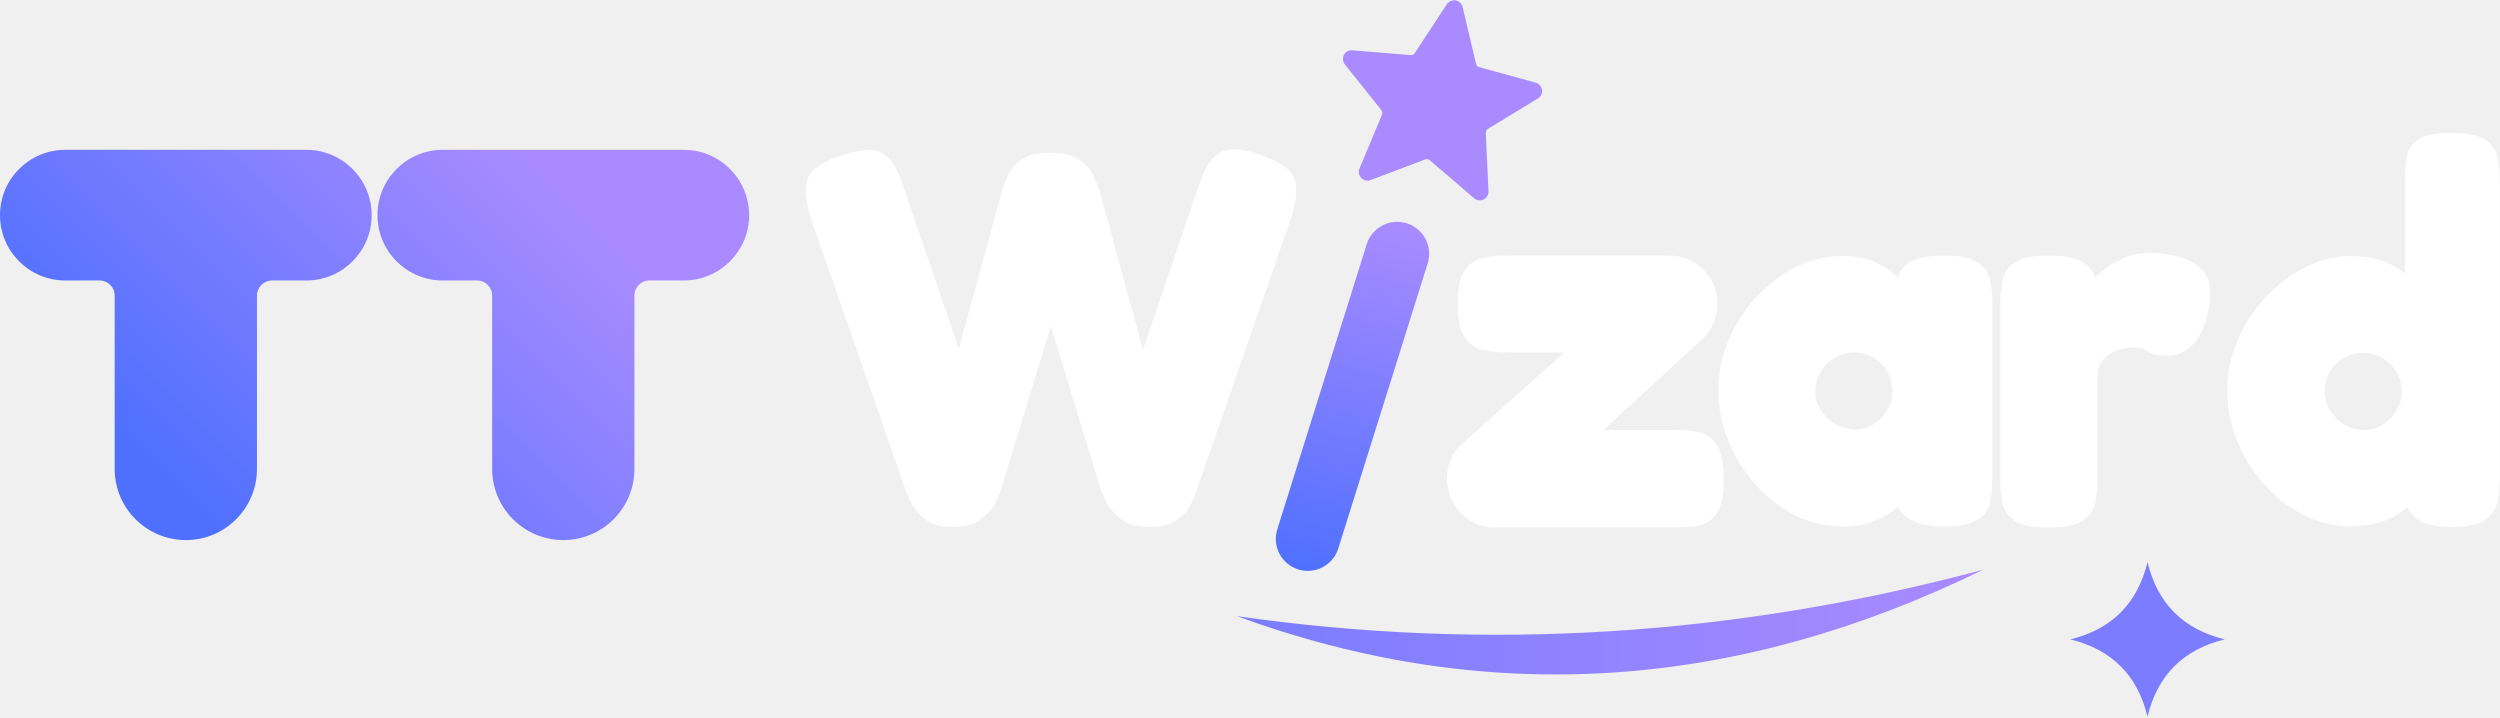
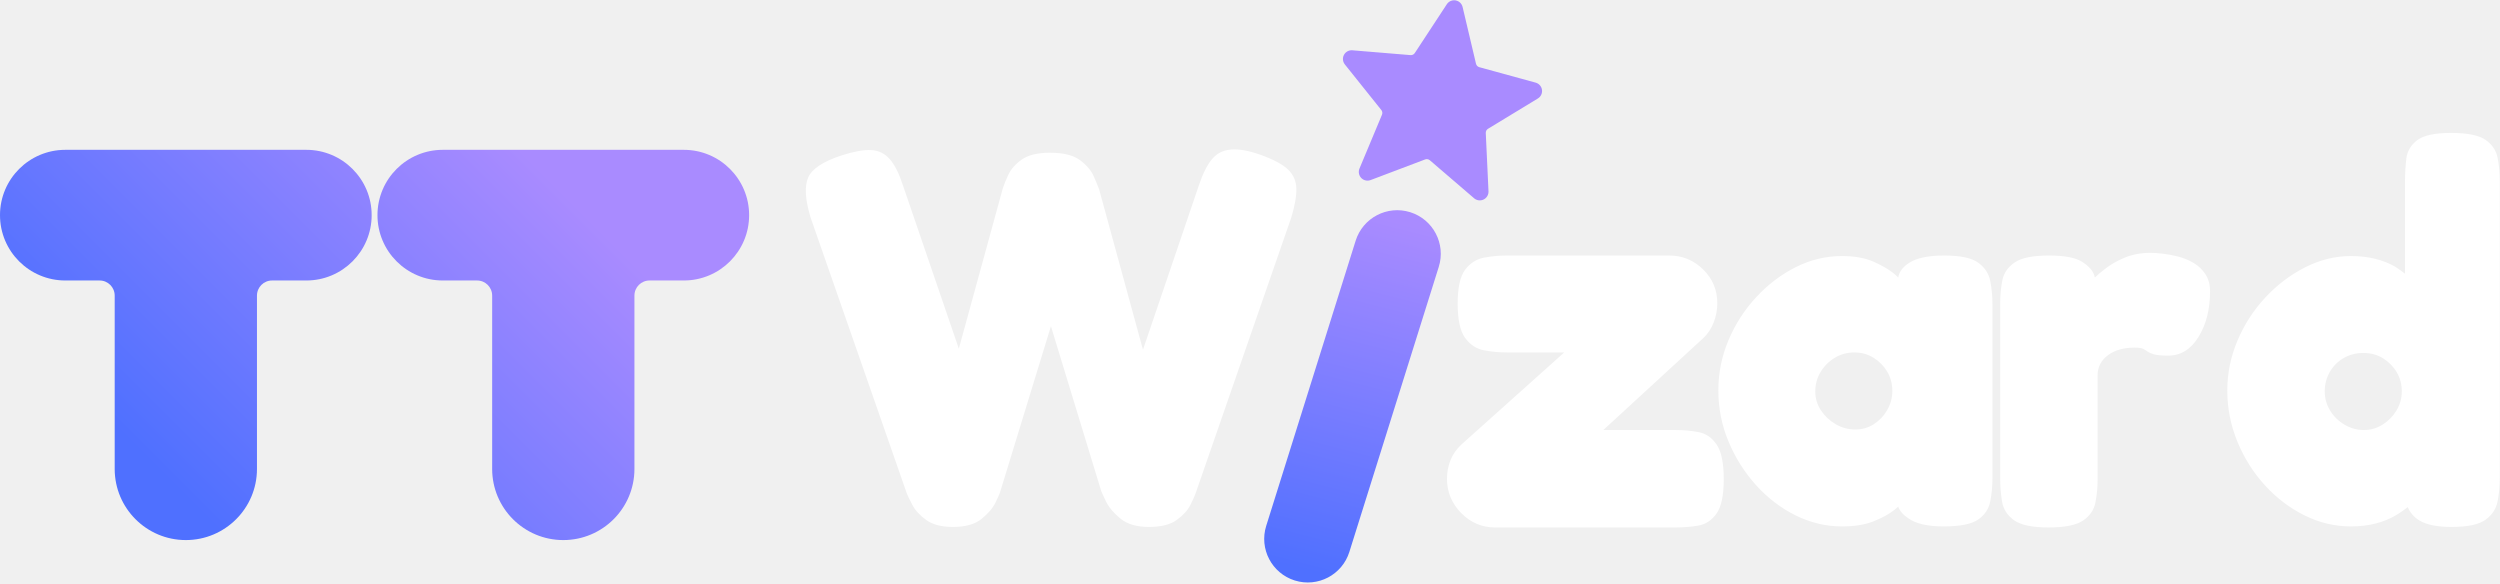
- <svg xmlns="http://www.w3.org/2000/svg" viewBox="0 0 430.5 123.5" width="430.5" height="123.5" role="img" aria-label="TT Wizard 워드마크">
+ <svg xmlns="http://www.w3.org/2000/svg" viewBox="0 0 430.5 100.5" width="430.5" height="100.5" role="img" aria-label="TT Wizard 워드마크">
  <defs>
    <linearGradient id="wtt" gradientUnits="userSpaceOnUse" x1="1081.45" y1="569.95" x2="1179.55" y2="471.85">
      <stop offset="0" stop-color="#4F70FF" />
      <stop offset="0.2" stop-color="#4F70FF" />
      <stop offset="0.8" stop-color="#A98BFF" />
      <stop offset="1" stop-color="#A98BFF" />
    </linearGradient>
    <linearGradient id="wwand" gradientUnits="userSpaceOnUse" x1="1291.2" y1="559.8" x2="1306.6" y2="499.7">
      <stop offset="0" stop-color="#4F70FF" />
      <stop offset="1" stop-color="#A98BFF" />
    </linearGradient>
-     <linearGradient id="wsw" gradientUnits="userSpaceOnUse" x1="1279" y1="0" x2="1407.5" y2="0">
-       <stop offset="0" stop-color="#7B7CFF" />
-       <stop offset="1" stop-color="#A98BFF" />
-     </linearGradient>
  </defs>
  <g transform="translate(-1066 -461.5)">
    <path d="M1077.25 487.3H1118.75A11.25 11.25 0 0 1 1118.75 509.8H1112.85A2.6 2.6 0 0 0 1110.25 512.4V542.25A12.25 12.25 0 0 1 1085.75 542.25V512.4A2.6 2.6 0 0 0 1083.15 509.8H1077.25A11.25 11.25 0 0 1 1077.25 487.3ZM1142.25 487.3H1183.75A11.25 11.25 0 0 1 1183.75 509.8H1177.85A2.6 2.6 0 0 0 1175.25 512.4V542.25A12.25 12.25 0 0 1 1150.75 542.25V512.4A2.6 2.6 0 0 0 1148.15 509.8H1142.25A11.25 11.25 0 0 1 1142.25 487.3Z" fill="url(#wtt)" />
    <path d="M1230.1 552.24Q1227.15 552.24 1225.49 551.04Q1223.83 549.84 1223.09 548.41Q1222.35 546.98 1222.17 546.52L1205.58 498.95Q1204.19 494.35 1205.16 492.09Q1206.13 489.83 1210.92 488.26Q1214.06 487.25 1215.99 487.34Q1217.93 487.43 1219.22 488.91Q1220.51 490.38 1221.52 493.52L1231.11 521.54L1238.67 493.98Q1238.95 493.06 1239.64 491.58Q1240.33 490.11 1241.99 488.95Q1243.65 487.8 1246.78 487.8Q1250.29 487.8 1251.99 489.09Q1253.7 490.38 1254.34 491.86Q1254.99 493.33 1255.26 494.07L1262.82 521.72L1272.41 493.52Q1273.42 490.47 1274.67 488.95Q1275.91 487.43 1277.94 487.25Q1279.97 487.06 1283.1 488.17Q1286.42 489.37 1287.81 490.7Q1289.19 492.04 1289.23 493.98Q1289.28 495.91 1288.36 498.95L1271.86 546.52Q1271.67 547.08 1270.98 548.46Q1270.29 549.84 1268.63 551.04Q1266.97 552.24 1263.84 552.24Q1260.7 552.24 1258.95 550.81Q1257.2 549.38 1256.46 547.86Q1255.73 546.34 1255.63 546.06L1246.97 517.67L1238.3 545.97Q1238.21 546.43 1237.47 547.95Q1236.74 549.47 1235.03 550.85Q1233.32 552.24 1230.1 552.24ZM1323.47 552.33Q1320.06 552.33 1317.61 549.84Q1315.17 547.35 1315.17 543.94Q1315.17 542.28 1315.77 540.76Q1316.37 539.24 1317.66 538.04L1335.36 522.19H1325.49Q1323.47 522.19 1321.53 521.82Q1319.6 521.45 1318.3 519.7Q1317.01 517.94 1317.01 513.8Q1317.01 509.65 1318.3 507.94Q1319.6 506.24 1321.53 505.87Q1323.47 505.5 1325.49 505.5H1353.43Q1356.84 505.5 1359.28 507.9Q1361.72 510.29 1361.72 513.7Q1361.72 515.46 1361.08 517.07Q1360.43 518.68 1359.33 519.7L1342.09 535.55H1354.53Q1356.65 535.55 1358.54 535.92Q1360.43 536.29 1361.63 538.09Q1362.83 539.88 1362.83 544.03Q1362.83 548.18 1361.59 549.93Q1360.34 551.68 1358.45 552.01Q1356.56 552.33 1354.44 552.33ZM1400.71 552.15Q1396.56 552.15 1394.63 550.76Q1393.24 549.84 1392.87 548.73Q1392.6 549.01 1392.23 549.29Q1390.85 550.39 1388.63 551.27Q1386.42 552.15 1383.2 552.15Q1379.05 552.15 1375.22 550.26Q1371.4 548.37 1368.4 545.05Q1365.4 541.73 1363.65 537.53Q1361.9 533.34 1361.9 528.73Q1361.9 524.21 1363.65 520.07Q1365.4 515.92 1368.45 512.64Q1371.49 509.37 1375.27 507.48Q1379.05 505.59 1383.2 505.59Q1386.33 505.59 1388.5 506.51Q1390.66 507.44 1392.05 508.54Q1392.51 508.91 1392.87 509.28Q1393.15 507.8 1394.72 506.79Q1396.65 505.5 1400.8 505.5Q1404.95 505.5 1406.66 506.74Q1408.36 507.99 1408.73 509.92Q1409.1 511.86 1409.1 513.89V543.85Q1409.1 545.88 1408.73 547.81Q1408.36 549.75 1406.66 550.95Q1404.95 552.15 1400.71 552.15ZM1385.5 535.46Q1387.25 535.46 1388.68 534.54Q1390.11 533.62 1390.98 532.1Q1391.86 530.57 1391.86 528.82Q1391.86 526.98 1390.98 525.5Q1390.11 524.03 1388.63 523.11Q1387.16 522.19 1385.32 522.19Q1383.47 522.19 1381.95 523.11Q1380.43 524.03 1379.51 525.55Q1378.59 527.07 1378.59 528.91Q1378.59 530.67 1379.55 532.14Q1380.52 533.62 1382.09 534.54Q1383.66 535.46 1385.5 535.46ZM1418.73 552.33Q1414.58 552.33 1412.83 551.09Q1411.08 549.84 1410.75 547.86Q1410.43 545.88 1410.43 543.85V513.8Q1410.43 511.68 1410.8 509.79Q1411.17 507.9 1412.92 506.7Q1414.67 505.5 1418.82 505.5Q1422.88 505.5 1424.58 506.61Q1426.29 507.71 1426.66 509Q1426.66 509.19 1426.75 509.28Q1427.39 508.63 1428.5 507.8Q1429.88 506.7 1431.86 505.87Q1433.85 505.04 1436.34 505.04Q1437.17 505.04 1438.41 505.18Q1439.65 505.32 1441.08 505.68Q1442.51 506.05 1443.76 506.79Q1445 507.53 1445.78 508.73Q1446.57 509.92 1446.57 511.68Q1446.57 516.29 1444.59 519.51Q1442.6 522.74 1439.38 522.74Q1437.63 522.74 1436.89 522.51Q1436.15 522.28 1435.83 522.05Q1435.51 521.82 1435.09 521.59Q1434.68 521.36 1433.57 521.36Q1432.19 521.36 1431.04 521.68Q1429.88 522 1429.01 522.65Q1428.13 523.29 1427.67 524.17Q1427.21 525.04 1427.21 526.06V544.03Q1427.21 546.06 1426.84 548Q1426.47 549.93 1424.72 551.13Q1422.97 552.33 1418.73 552.33ZM1470.83 552.15Q1466.69 552.15 1462.86 550.26Q1459.03 548.37 1456.04 545.09Q1453.04 541.82 1451.29 537.58Q1449.54 533.34 1449.54 528.73Q1449.54 524.31 1451.29 520.16Q1453.04 516.01 1456.08 512.74Q1459.13 509.46 1462.95 507.53Q1466.78 505.59 1470.83 505.59Q1475.26 505.59 1478.48 507.44Q1479.31 507.99 1480.14 508.63V492.78Q1480.14 490.75 1480.37 488.81Q1480.61 486.88 1482.26 485.63Q1483.92 484.39 1488.07 484.39Q1492.31 484.39 1494.02 485.59Q1495.72 486.79 1496.09 488.68Q1496.46 490.57 1496.46 492.69V543.85Q1496.46 545.88 1496.09 547.81Q1495.72 549.75 1494.02 550.99Q1492.31 552.24 1488.16 552.24Q1484.48 552.24 1482.63 551.13Q1481.25 550.3 1480.61 548.83Q1479.68 549.56 1478.76 550.12Q1475.44 552.15 1470.83 552.15ZM1473.05 535.55Q1474.8 535.55 1476.27 534.63Q1477.75 533.71 1478.67 532.19Q1479.59 530.67 1479.59 528.91Q1479.59 527.07 1478.72 525.6Q1477.84 524.12 1476.36 523.2Q1474.89 522.28 1472.95 522.28Q1471.11 522.28 1469.59 523.15Q1468.07 524.03 1467.19 525.55Q1466.32 527.07 1466.32 528.91Q1466.32 530.67 1467.24 532.19Q1468.16 533.71 1469.73 534.63Q1471.29 535.55 1473.05 535.55Z" fill="#FFFFFF" />
-     <path d="M1296.45 555.95L1311.85 506.85A5.5 5.5 0 0 0 1301.35 503.55L1285.95 552.65A5.5 5.5 0 0 0 1296.45 555.95Z" fill="url(#wwand)" />
+     <path d="M1298.36 556.54L1313.76 507.44A7.5 7.5 0 0 0 1299.44 502.96L1284.04 552.06A7.5 7.5 0 0 0 1298.36 556.54Z" fill="url(#wwand)" />
    <path d="M1317.86 462.7L1320.17 472.49A0.8 0.8 0 0 0 1320.74 473.07L1330.44 475.73A1.5 1.5 0 0 1 1330.82 478.46L1322.23 483.68A0.8 0.8 0 0 0 1321.85 484.4L1322.32 494.45A1.5 1.5 0 0 1 1319.85 495.65L1312.22 489.1A0.8 0.8 0 0 0 1311.42 488.95L1302.01 492.51A1.5 1.5 0 0 1 1300.1 490.53L1303.98 481.25A0.8 0.8 0 0 0 1303.86 480.44L1297.58 472.59A1.5 1.5 0 0 1 1298.87 470.16L1308.89 470.99A0.8 0.8 0 0 0 1309.63 470.63L1315.15 462.22A1.5 1.5 0 0 1 1317.86 462.7Z" fill="#A98BFF" />
-     <path d="M1279 567.6Q1343.2 591.1 1407.5 559.6Q1343.2 576.8 1279 567.6Z" fill="url(#wsw)" />
-     <path d="M1435.8 558.3Q1438.4 569 1449.1 571.6Q1438.4 574.2 1435.8 584.9Q1433.2 574.2 1422.5 571.6Q1433.2 569 1435.8 558.3Z" fill="#7B7CFF" />
  </g>
</svg>
